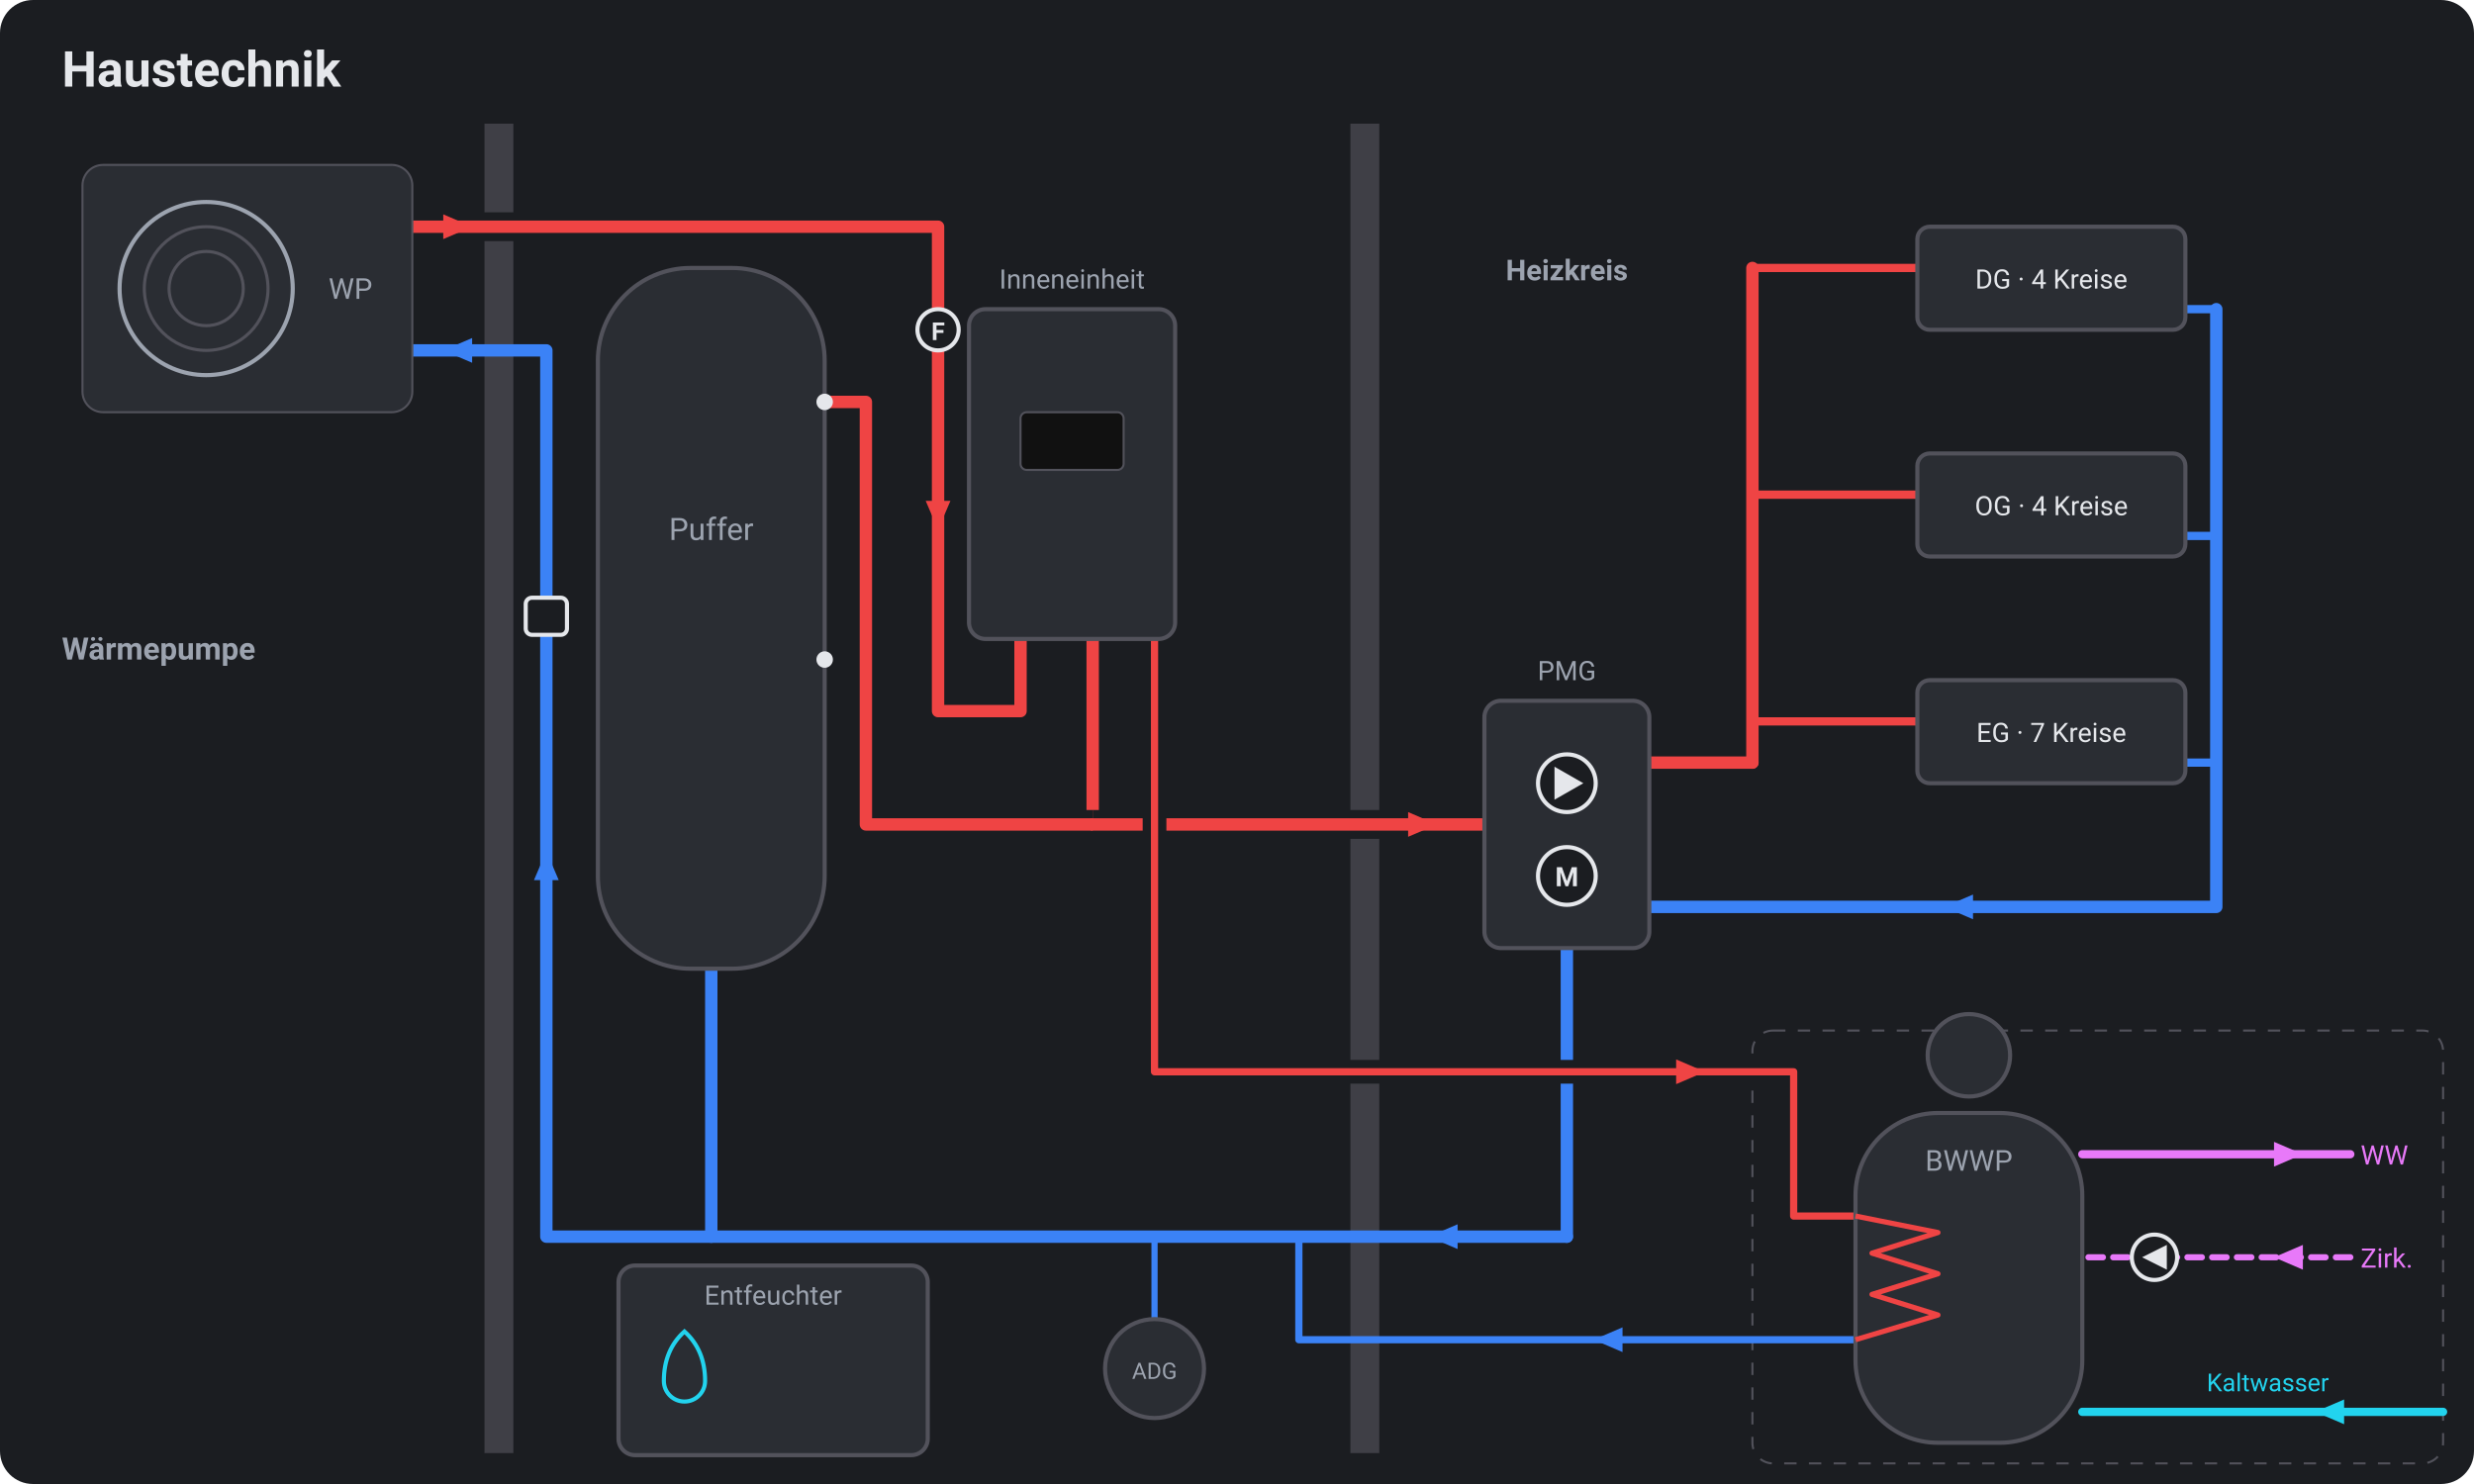
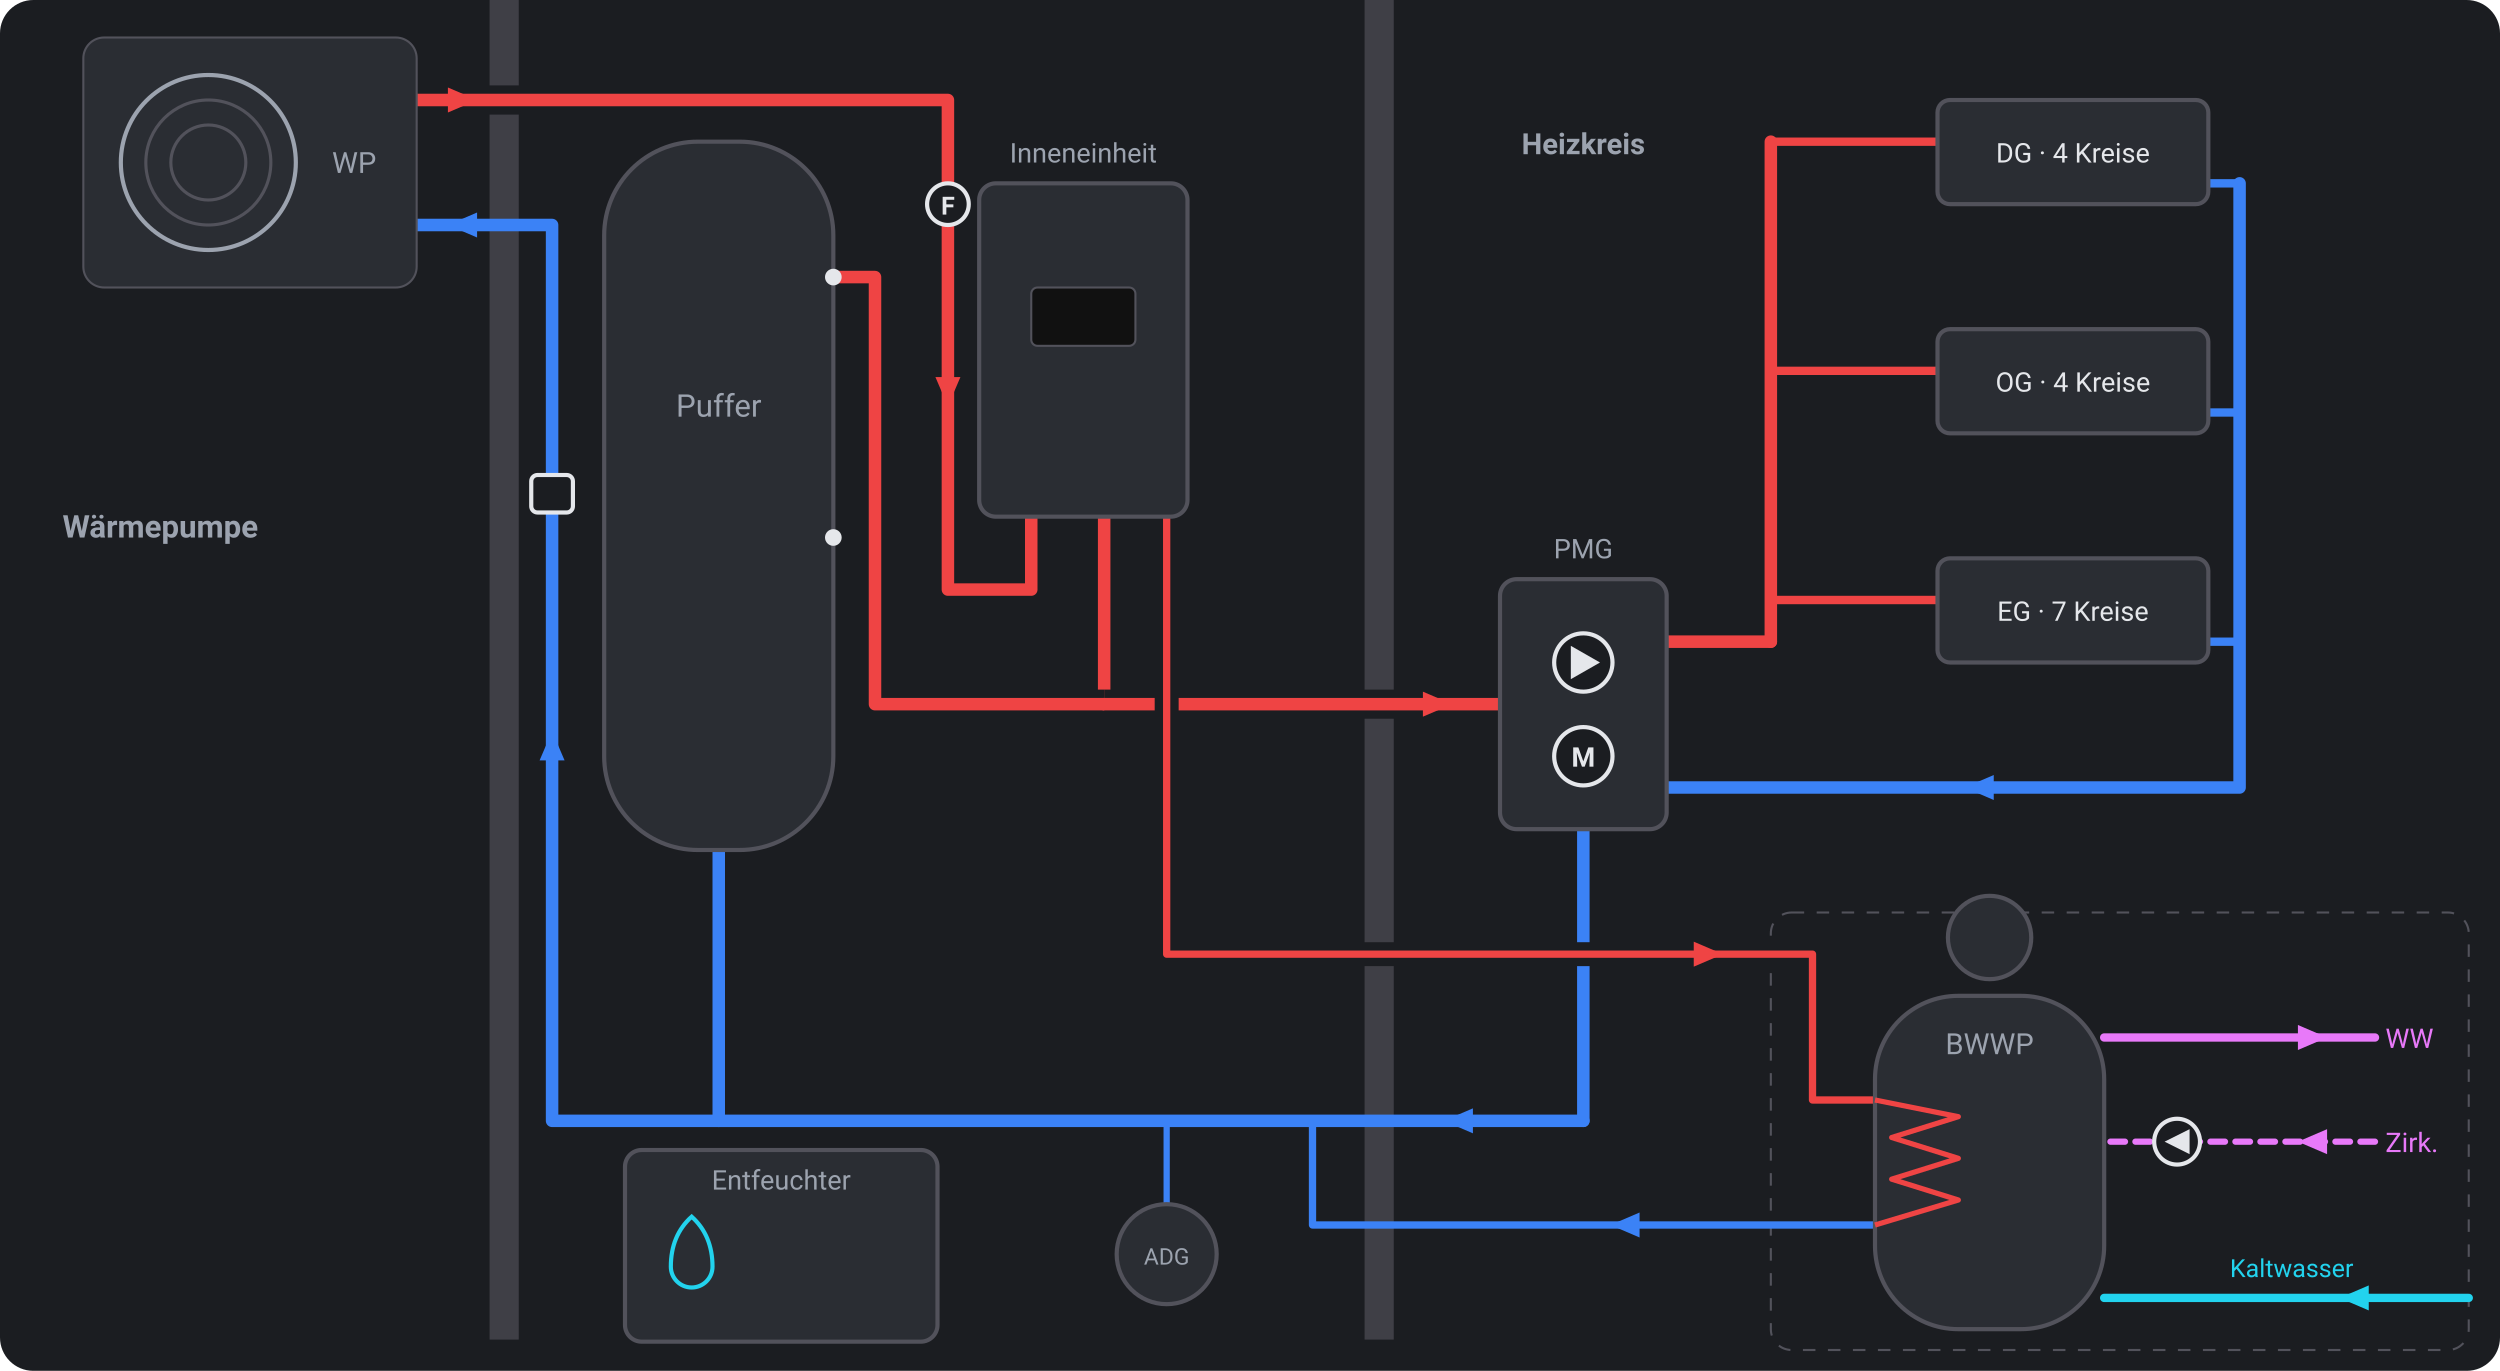
- <svg xmlns="http://www.w3.org/2000/svg" viewBox="0 0 1200 720" width="1200" height="720">
-   <rect width="1200" height="720" rx="16" fill="#1b1d21" />
-   <text x="30" y="42" font-size="24" fill="#e5e7eb" text-anchor="start" font-weight="600" font-family="-apple-system,Segoe UI,Roboto,sans-serif">Haustechnik</text>
-   <rect x="235" y="60" width="14" height="645" fill="#3f3f46" />
-   <rect x="655" y="60" width="14" height="645" fill="#3f3f46" />
+ <svg xmlns="http://www.w3.org/2000/svg" viewBox="0 62 1200 658" width="1200" height="658">
+   <rect y="62" width="1200" height="658" rx="16" fill="#1b1d21" />
+   <rect x="235" y="62" width="14" height="643" fill="#3f3f46" />
+   <rect x="655" y="62" width="14" height="643" fill="#3f3f46" />
  <rect x="850" y="500" width="335" height="210" rx="10" fill="none" stroke="#52525b" stroke-dasharray="6 6" />
  <path d="M760,600 H265 V170 H200" fill="none" stroke="#3b82f6" stroke-width="6" stroke-linejoin="round" stroke-linecap="round" />
  <path d="M345,470 V600" fill="none" stroke="#3b82f6" stroke-width="6" stroke-linejoin="round" stroke-linecap="round" />
  <path d="M760,460 V600" fill="none" stroke="#3b82f6" stroke-width="6" stroke-linejoin="round" stroke-linecap="round" />
  <path d="M900,650 H630 V600" fill="none" stroke="#3b82f6" stroke-width="3.5" stroke-linejoin="round" stroke-linecap="round" />
  <path d="M1075,150 V440 H800" fill="none" stroke="#3b82f6" stroke-width="6" stroke-linejoin="round" stroke-linecap="round" />
  <path d="M1060,150 H1075" fill="none" stroke="#3b82f6" stroke-width="4" stroke-linejoin="round" stroke-linecap="round" />
  <path d="M1060,260 H1075" fill="none" stroke="#3b82f6" stroke-width="4" stroke-linejoin="round" stroke-linecap="round" />
  <path d="M1060,370 H1075" fill="none" stroke="#3b82f6" stroke-width="4" stroke-linejoin="round" stroke-linecap="round" />
  <path d="M560,600 V640" fill="none" stroke="#3b82f6" stroke-width="3" stroke-linejoin="round" stroke-linecap="round" />
  <path d="M200,110 H455 V345 H495 V310" fill="none" stroke="#1b1d21" stroke-width="14" stroke-linejoin="round" />
  <path d="M200,110 H455 V345 H495 V310" fill="none" stroke="#ef4444" stroke-width="6" stroke-linejoin="round" stroke-linecap="round" />
  <path d="M530,310 V400" fill="none" stroke="#1b1d21" stroke-width="14" stroke-linejoin="round" />
  <path d="M530,310 V400" fill="none" stroke="#ef4444" stroke-width="6" stroke-linejoin="round" stroke-linecap="round" />
  <path d="M530,400 H420 V195 H400" fill="none" stroke="#1b1d21" stroke-width="14" stroke-linejoin="round" />
  <path d="M530,400 H420 V195 H400" fill="none" stroke="#ef4444" stroke-width="6" stroke-linejoin="round" stroke-linecap="round" />
  <path d="M530,400 H720" fill="none" stroke="#1b1d21" stroke-width="14" stroke-linejoin="round" />
  <path d="M530,400 H720" fill="none" stroke="#ef4444" stroke-width="6" stroke-linejoin="round" stroke-linecap="round" />
  <path d="M560,310 V520 H870 V590 H900" fill="none" stroke="#1b1d21" stroke-width="11.5" stroke-linejoin="round" />
  <path d="M560,310 V520 H870 V590 H900" fill="none" stroke="#ef4444" stroke-width="3.5" stroke-linejoin="round" stroke-linecap="round" />
  <path d="M800,370 H850" fill="none" stroke="#ef4444" stroke-width="6" stroke-linejoin="round" stroke-linecap="round" />
  <path d="M850,130 V370" fill="none" stroke="#ef4444" stroke-width="6" stroke-linejoin="round" stroke-linecap="round" />
  <path d="M850,130 H930" fill="none" stroke="#ef4444" stroke-width="4" stroke-linejoin="round" stroke-linecap="round" />
  <path d="M850,240 H930" fill="none" stroke="#ef4444" stroke-width="4" stroke-linejoin="round" stroke-linecap="round" />
  <path d="M850,350 H930" fill="none" stroke="#ef4444" stroke-width="4" stroke-linejoin="round" stroke-linecap="round" />
  <polygon points="215,104 229,110 215,116" fill="#ef4444" />
  <polygon points="229,164 215,170 229,176" fill="#3b82f6" />
  <polygon points="259,427 265,413 271,427" fill="#3b82f6" />
  <polygon points="683,394 697,400 683,406" fill="#ef4444" />
  <polygon points="813,514 827,520 813,526" fill="#ef4444" />
  <polygon points="707,594 693,600 707,606" fill="#3b82f6" />
  <polygon points="957,434 943,440 957,446" fill="#3b82f6" />
  <polygon points="787,644 773,650 787,656" fill="#3b82f6" />
  <polygon points="449,243 455,257 461,243" fill="#ef4444" />
  <rect x="40" y="80" width="160" height="120" rx="10" fill="#2a2d33" stroke="#52525b" />
  <circle cx="100" cy="140" r="42" fill="none" stroke="#9ca3af" stroke-width="2" />
  <circle cx="100" cy="140" r="30" fill="none" stroke="#52525b" stroke-width="1.5" />
  <circle cx="100" cy="140" r="18" fill="none" stroke="#52525b" stroke-width="1.5" />
  <text x="170" y="145" font-size="14" fill="#9ca3af" text-anchor="middle" font-weight="normal" font-family="-apple-system,Segoe UI,Roboto,sans-serif">WP</text>
  <circle cx="455" cy="160" r="10" fill="#1b1d21" stroke="#e5e7eb" stroke-width="2" />
  <text x="455" y="165" font-size="12" fill="#e5e7eb" text-anchor="middle" font-weight="600" font-family="-apple-system,Segoe UI,Roboto,sans-serif">F</text>
  <rect x="255" y="290" width="20" height="18" rx="3" fill="#1b1d21" stroke="#e5e7eb" stroke-width="2" />
  <rect x="290" y="130" width="110" height="340" rx="45" fill="#2a2d33" stroke="#52525b" stroke-width="2" />
  <text x="345" y="262" font-size="15" fill="#9ca3af" text-anchor="middle" font-weight="normal" font-family="-apple-system,Segoe UI,Roboto,sans-serif">Puffer</text>
  <circle cx="400" cy="195" r="4" fill="#e5e7eb" />
  <circle cx="400" cy="320" r="4" fill="#e5e7eb" />
  <rect x="470" y="150" width="100" height="160" rx="8" fill="#2a2d33" stroke="#52525b" stroke-width="2" />
  <rect x="495" y="200" width="50" height="28" rx="3" fill="#111" stroke="#52525b" />
  <text x="520" y="140" font-size="13" fill="#9ca3af" text-anchor="middle" font-weight="normal" font-family="-apple-system,Segoe UI,Roboto,sans-serif">Inneneinheit</text>
  <circle cx="560" cy="664" r="24" fill="#2a2d33" stroke="#52525b" stroke-width="2" />
  <text x="560" y="669" font-size="11" fill="#9ca3af" text-anchor="middle" font-weight="normal" font-family="-apple-system,Segoe UI,Roboto,sans-serif">ADG</text>
  <rect x="720" y="340" width="80" height="120" rx="8" fill="#2a2d33" stroke="#52525b" stroke-width="2" />
  <circle cx="760" cy="380" r="14" fill="#1b1d21" stroke="#e5e7eb" stroke-width="2" />
  <polygon points="754,372 754,388 768,380" fill="#e5e7eb" />
  <circle cx="760" cy="425" r="14" fill="#1b1d21" stroke="#e5e7eb" stroke-width="2" />
  <text x="760" y="430" font-size="13" fill="#e5e7eb" text-anchor="middle" font-weight="600" font-family="-apple-system,Segoe UI,Roboto,sans-serif">M</text>
  <text x="760" y="330" font-size="13" fill="#9ca3af" text-anchor="middle" font-weight="normal" font-family="-apple-system,Segoe UI,Roboto,sans-serif">PMG</text>
  <rect x="930" y="110" width="130" height="50" rx="6" fill="#2a2d33" stroke="#52525b" stroke-width="2" />
  <text x="995" y="140" font-size="13" fill="#e5e7eb" text-anchor="middle" font-weight="normal" font-family="-apple-system,Segoe UI,Roboto,sans-serif">DG · 4 Kreise</text>
  <rect x="930" y="220" width="130" height="50" rx="6" fill="#2a2d33" stroke="#52525b" stroke-width="2" />
  <text x="995" y="250" font-size="13" fill="#e5e7eb" text-anchor="middle" font-weight="normal" font-family="-apple-system,Segoe UI,Roboto,sans-serif">OG · 4 Kreise</text>
  <rect x="930" y="330" width="130" height="50" rx="6" fill="#2a2d33" stroke="#52525b" stroke-width="2" />
  <text x="995" y="360" font-size="13" fill="#e5e7eb" text-anchor="middle" font-weight="normal" font-family="-apple-system,Segoe UI,Roboto,sans-serif">EG · 7 Kreise</text>
  <rect x="900" y="540" width="110" height="160" rx="40" fill="#2a2d33" stroke="#52525b" stroke-width="2" />
  <text x="955" y="568" font-size="14" fill="#9ca3af" text-anchor="middle" font-weight="normal" font-family="-apple-system,Segoe UI,Roboto,sans-serif">BWWP</text>
  <circle cx="955" cy="512" r="20" fill="#2a2d33" stroke="#52525b" stroke-width="2" />
  <polyline points="900,590 940,598 908,608 940,618 908,628 940,638 900,650" fill="none" stroke="#ef4444" stroke-width="2.5" stroke-linejoin="round" />
  <path d="M1010,560 H1140" fill="none" stroke="#e879f9" stroke-width="4" stroke-linejoin="round" stroke-linecap="round" />
  <path d="M1140,610 H1010" fill="none" stroke="#e879f9" stroke-width="3" stroke-linejoin="round" stroke-linecap="round" stroke-dasharray="7 5" />
  <path d="M1185,685 H1010" fill="none" stroke="#22d3ee" stroke-width="4" stroke-linejoin="round" stroke-linecap="round" />
  <polygon points="1103,554 1117,560 1103,566" fill="#e879f9" />
  <polygon points="1117,604 1103,610 1117,616" fill="#e879f9" />
  <polygon points="1137,679 1123,685 1137,691" fill="#22d3ee" />
  <text x="1145" y="565" font-size="13" fill="#e879f9" text-anchor="start" font-weight="normal" font-family="-apple-system,Segoe UI,Roboto,sans-serif">WW</text>
  <text x="1145" y="615" font-size="13" fill="#e879f9" text-anchor="start" font-weight="normal" font-family="-apple-system,Segoe UI,Roboto,sans-serif">Zirk.</text>
  <circle cx="1045" cy="610" r="11" fill="#1b1d21" stroke="#e5e7eb" stroke-width="2" />
  <polygon points="1051,604 1051,616 1039,610" fill="#e5e7eb" />
  <text x="1100" y="675" font-size="12" fill="#22d3ee" text-anchor="middle" font-weight="normal" font-family="-apple-system,Segoe UI,Roboto,sans-serif">Kaltwasser</text>
  <rect x="300" y="614" width="150" height="92" rx="8" fill="#2a2d33" stroke="#52525b" stroke-width="2" />
  <text x="375" y="633" font-size="13" fill="#9ca3af" text-anchor="middle" font-weight="normal" font-family="-apple-system,Segoe UI,Roboto,sans-serif">Entfeuchter</text>
  <path d="M322,670 q0,-15 10,-24 q10,9 10,24 a10,10 0 0 1 -20,0 z" fill="none" stroke="#22d3ee" stroke-width="2" />
  <text x="30" y="320" font-size="15" fill="#9ca3af" text-anchor="start" font-weight="600" font-family="-apple-system,Segoe UI,Roboto,sans-serif">Wärmepumpe</text>
  <text x="760" y="136" font-size="14" fill="#9ca3af" text-anchor="middle" font-weight="600" font-family="-apple-system,Segoe UI,Roboto,sans-serif">Heizkreis</text>
</svg>
